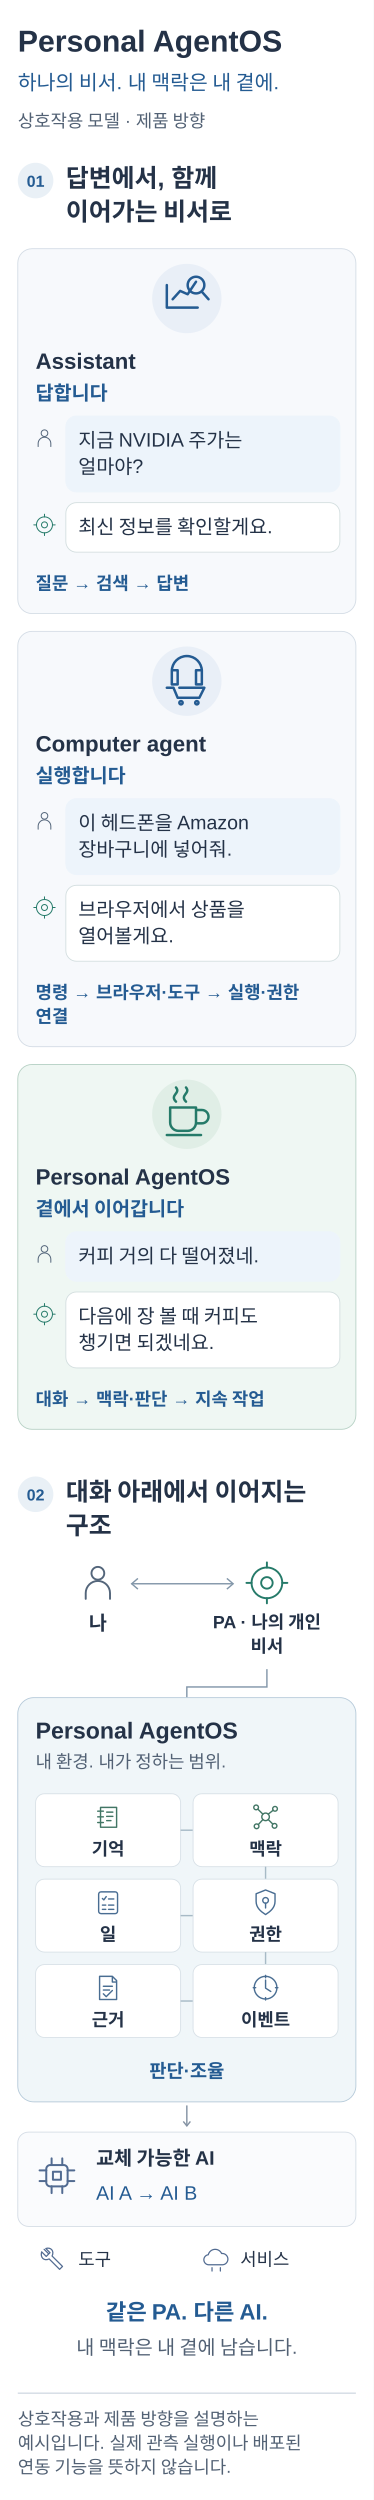
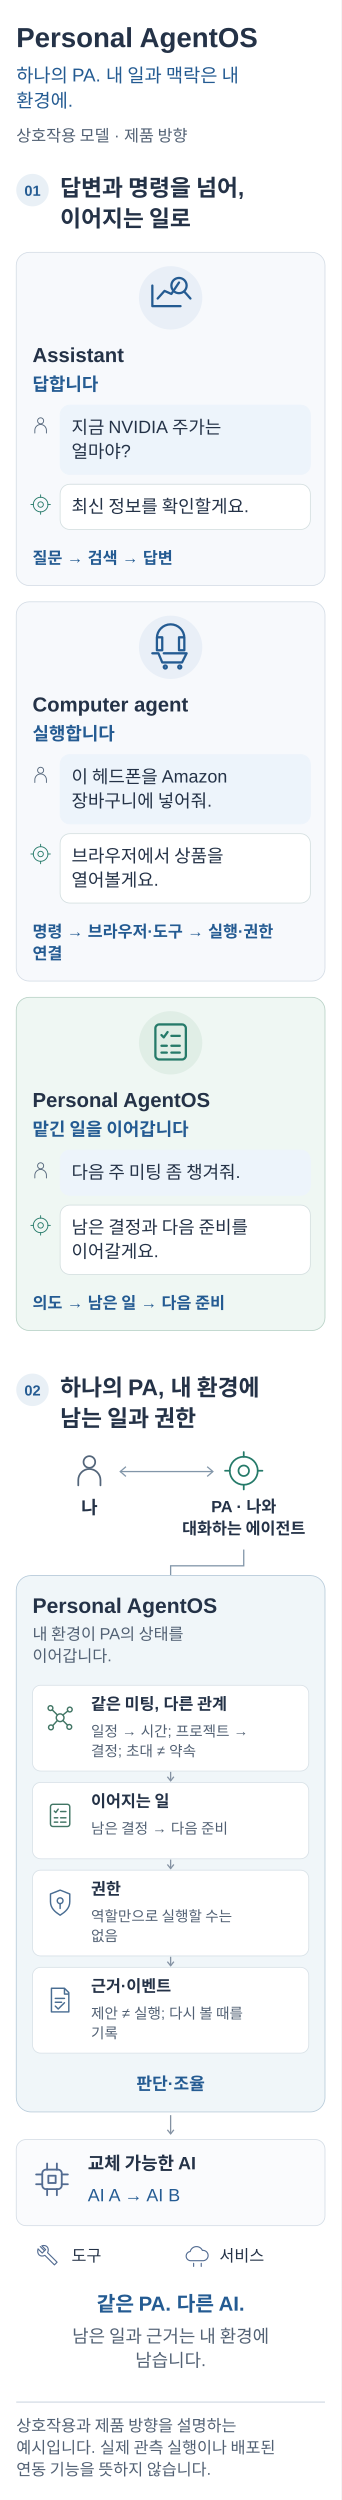
- <svg xmlns="http://www.w3.org/2000/svg" width="420" height="2810" viewBox="0 0 420 2810" role="img" aria-labelledby="title desc">
+ <svg xmlns="http://www.w3.org/2000/svg" width="420" height="3077" viewBox="0 0 420 3077" role="img" aria-labelledby="title desc">
  <style>text{font-family:Arial,"Noto Sans",sans-serif;fill:#243247} .bold{font-weight:700} .muted{fill:#526174} .blue{fill:#245b92}</style>
-   <rect width="420" height="2810" fill="#fff" />
+   <rect width="420" height="3077" fill="#fff" />
  <text x="20" y="58.0" font-size="34" class="bold" text-anchor="start">Personal AgentOS</text>
-   <text x="20" y="100.9" font-size="23" class="blue" text-anchor="start">하나의 비서. 내 맥락은 내 곁에.</text>
-   <text x="20" y="142.95" font-size="20" class="muted" text-anchor="start">상호작용 모델 · 제품 방향</text>
-   <circle cx="40" cy="202.95" r="20" fill="#e9f0f6" stroke="none" />
-   <text x="40" y="209.95" font-size="18" class="blue bold" text-anchor="middle">01</text>
-   <text x="74" y="209.95" font-size="28" class="bold" text-anchor="start">답변에서, 함께</text>
-   <text x="74" y="247.75" font-size="28" class="bold" text-anchor="start">이어가는 비서로</text>
-   <rect x="20" y="279.55" width="380" height="410.1" rx="16" fill="#f7f9fc" stroke="#d4dce5" />
-   <circle cx="210.0" cy="335.55" r="39" fill="#e9eff7" stroke="none" />
-   <g transform="translate(180.0 303.55) scale(0.9375)" fill="none" stroke="#245b92" stroke-width="3" stroke-linecap="round" stroke-linejoin="round">
+   <text x="20" y="100.9" font-size="23" class="blue" text-anchor="start">하나의 PA. 내 일과 맥락은 내</text>
+   <text x="20" y="131.95" font-size="23" class="blue" text-anchor="start">환경에.</text>
+   <text x="20" y="174.0" font-size="20" class="muted" text-anchor="start">상호작용 모델 · 제품 방향</text>
+   <circle cx="40" cy="234.0" r="20" fill="#e9f0f6" stroke="none" />
+   <text x="40" y="241.0" font-size="18" class="blue bold" text-anchor="middle">01</text>
+   <text x="74" y="241.0" font-size="28" class="bold" text-anchor="start">답변과 명령을 넘어,</text>
+   <text x="74" y="278.8" font-size="28" class="bold" text-anchor="start">이어지는 일로</text>
+   <rect x="20" y="310.6" width="380" height="410.1" rx="16" fill="#f7f9fc" stroke="#d4dce5" />
+   <circle cx="210.0" cy="366.6" r="39" fill="#e9eff7" stroke="none" />
+   <g transform="translate(180.0 334.6) scale(0.9375)" fill="none" stroke="#245b92" stroke-width="3" stroke-linecap="round" stroke-linejoin="round">
    <path d="M8 45V18m0 27h37M15 35l9-10 9 4 10-15" />
    <circle cx="43" cy="18" r="10" />
    <path d="m50 26 8 9" />
  </g>
-   <text x="40" y="414.55" font-size="25" class="bold" text-anchor="start">Assistant</text>
-   <text x="40" y="449.55" font-size="22" class="blue bold" text-anchor="start">답합니다</text>
-   <g transform="translate(38 480.55) scale(0.375)" fill="none" stroke="#53657a" stroke-width="3" stroke-linecap="round" stroke-linejoin="round">
+   <text x="40" y="445.6" font-size="25" class="bold" text-anchor="start">Assistant</text>
+   <text x="40" y="480.6" font-size="22" class="blue bold" text-anchor="start">답합니다</text>
+   <g transform="translate(38 511.6) scale(0.375)" fill="none" stroke="#53657a" stroke-width="3" stroke-linecap="round" stroke-linejoin="round">
    <circle cx="32" cy="17" r="10" />
    <path d="M13 57v-9a19 19 0 0 1 38 0v9" />
  </g>
-   <rect x="74" y="467.55" width="308" height="85.4" rx="12" fill="#edf4fb" stroke="#edf4fb" />
-   <text x="88" y="502.55" font-size="22" class="" text-anchor="start">지금 NVIDIA 주가는</text>
-   <text x="88" y="532.25" font-size="22" class="" text-anchor="start">얼마야?</text>
-   <g transform="translate(38 577.95) scale(0.375)" fill="none" stroke="#257a69" stroke-width="3" stroke-linecap="round" stroke-linejoin="round">
+   <rect x="74" y="498.6" width="308" height="85.4" rx="12" fill="#edf4fb" stroke="#edf4fb" />
+   <text x="88" y="533.6" font-size="22" class="" text-anchor="start">지금 NVIDIA 주가는</text>
+   <text x="88" y="563.3" font-size="22" class="" text-anchor="start">얼마야?</text>
+   <g transform="translate(38 609.0) scale(0.375)" fill="none" stroke="#257a69" stroke-width="3" stroke-linecap="round" stroke-linejoin="round">
    <circle cx="32" cy="32" r="24" />
    <circle cx="32" cy="32" r="9" />
    <path d="M32 0v8m0 48v8M0 32h8m48 0h8" />
  </g>
-   <rect x="74" y="564.95" width="308" height="55.7" rx="12" fill="#ffffff" stroke="#d3dedf" />
-   <text x="88" y="599.95" font-size="22" class="" text-anchor="start">최신 정보를 확인할게요.</text>
-   <text x="40" y="662.65" font-size="20" class="blue bold" text-anchor="start">질문 → 검색 → 답변</text>
-   <rect x="20" y="709.65" width="380" height="466.8" rx="16" fill="#f7f9fc" stroke="#d4dce5" />
-   <circle cx="210.0" cy="765.65" r="39" fill="#e9eff7" stroke="none" />
-   <g transform="translate(180.0 733.65) scale(0.9375)" fill="none" stroke="#245b92" stroke-width="3" stroke-linecap="round" stroke-linejoin="round">
+   <rect x="74" y="596.0" width="308" height="55.7" rx="12" fill="#ffffff" stroke="#d3dedf" />
+   <text x="88" y="631.0" font-size="22" class="" text-anchor="start">최신 정보를 확인할게요.</text>
+   <text x="40" y="693.7" font-size="20" class="blue bold" text-anchor="start">질문 → 검색 → 답변</text>
+   <rect x="20" y="740.7" width="380" height="466.8" rx="16" fill="#f7f9fc" stroke="#d4dce5" />
+   <circle cx="210.0" cy="796.7" r="39" fill="#e9eff7" stroke="none" />
+   <g transform="translate(180.0 764.7) scale(0.9375)" fill="none" stroke="#245b92" stroke-width="3" stroke-linecap="round" stroke-linejoin="round">
    <path d="M14 29v-7a18 18 0 0 1 36 0v7M14 21h7v17h-7zm29 0h7v17h-7zM8 42h8l5 12h26l6-12H23" />
    <circle cx="25" cy="60" r="2" />
    <circle cx="44" cy="60" r="2" />
  </g>
-   <text x="40" y="844.65" font-size="25" class="bold" text-anchor="start">Computer agent</text>
-   <text x="40" y="879.65" font-size="22" class="blue bold" text-anchor="start">실행합니다</text>
-   <g transform="translate(38 910.65) scale(0.375)" fill="none" stroke="#53657a" stroke-width="3" stroke-linecap="round" stroke-linejoin="round">
+   <text x="40" y="875.7" font-size="25" class="bold" text-anchor="start">Computer agent</text>
+   <text x="40" y="910.7" font-size="22" class="blue bold" text-anchor="start">실행합니다</text>
+   <g transform="translate(38 941.7) scale(0.375)" fill="none" stroke="#53657a" stroke-width="3" stroke-linecap="round" stroke-linejoin="round">
    <circle cx="32" cy="17" r="10" />
    <path d="M13 57v-9a19 19 0 0 1 38 0v9" />
  </g>
-   <rect x="74" y="897.65" width="308" height="85.4" rx="12" fill="#edf4fb" stroke="#edf4fb" />
-   <text x="88" y="932.65" font-size="22" class="" text-anchor="start">이 헤드폰을 Amazon</text>
-   <text x="88" y="962.35" font-size="22" class="" text-anchor="start">장바구니에 넣어줘.</text>
-   <g transform="translate(38 1008.05) scale(0.375)" fill="none" stroke="#257a69" stroke-width="3" stroke-linecap="round" stroke-linejoin="round">
+   <rect x="74" y="928.7" width="308" height="85.4" rx="12" fill="#edf4fb" stroke="#edf4fb" />
+   <text x="88" y="963.7" font-size="22" class="" text-anchor="start">이 헤드폰을 Amazon</text>
+   <text x="88" y="993.4" font-size="22" class="" text-anchor="start">장바구니에 넣어줘.</text>
+   <g transform="translate(38 1039.1) scale(0.375)" fill="none" stroke="#257a69" stroke-width="3" stroke-linecap="round" stroke-linejoin="round">
    <circle cx="32" cy="32" r="24" />
    <circle cx="32" cy="32" r="9" />
    <path d="M32 0v8m0 48v8M0 32h8m48 0h8" />
  </g>
-   <rect x="74" y="995.05" width="308" height="85.4" rx="12" fill="#ffffff" stroke="#d3dedf" />
-   <text x="88" y="1030.05" font-size="22" class="" text-anchor="start">브라우저에서 상품을</text>
-   <text x="88" y="1059.75" font-size="22" class="" text-anchor="start">열어볼게요.</text>
-   <text x="40" y="1122.45" font-size="20" class="blue bold" text-anchor="start">명령 → 브라우저·도구 → 실행·권한</text>
-   <text x="40" y="1149.45" font-size="20" class="blue bold" text-anchor="start">연결</text>
-   <rect x="20" y="1196.45" width="380" height="410.1" rx="16" fill="#eff7f3" stroke="#b7d1c5" />
-   <circle cx="210.0" cy="1252.45" r="39" fill="#e0eee6" stroke="none" />
-   <g transform="translate(180.0 1220.45) scale(0.9375)" fill="none" stroke="#257a69" stroke-width="3" stroke-linecap="round" stroke-linejoin="round">
-     <path d="M12 26h31v18a10 10 0 0 1-10 10H22a10 10 0 0 1-10-10zM43 29h7a8 8 0 0 1 0 16h-7M8 59h41M19 19c-8-8 6-10 0-17M31 19c-8-8 6-10 0-17" />
+   <rect x="74" y="1026.1" width="308" height="85.4" rx="12" fill="#ffffff" stroke="#d3dedf" />
+   <text x="88" y="1061.1" font-size="22" class="" text-anchor="start">브라우저에서 상품을</text>
+   <text x="88" y="1090.8" font-size="22" class="" text-anchor="start">열어볼게요.</text>
+   <text x="40" y="1153.5" font-size="20" class="blue bold" text-anchor="start">명령 → 브라우저·도구 → 실행·권한</text>
+   <text x="40" y="1180.5" font-size="20" class="blue bold" text-anchor="start">연결</text>
+   <rect x="20" y="1227.5" width="380" height="410.1" rx="16" fill="#eff7f3" stroke="#b7d1c5" />
+   <circle cx="210.0" cy="1283.5" r="39" fill="#e0eee6" stroke="none" />
+   <g transform="translate(180.0 1251.5) scale(0.9375)" fill="none" stroke="#257a69" stroke-width="3" stroke-linecap="round" stroke-linejoin="round">
+     <rect x="12" y="10" width="40" height="46" rx="5" />
+     <path d="m20 24 3 3 5-7m5 5h11M20 38h7m6 0h11M20 47h7m6 0h11" />
  </g>
-   <text x="40" y="1331.45" font-size="25" class="bold" text-anchor="start">Personal AgentOS</text>
-   <text x="40" y="1366.45" font-size="22" class="blue bold" text-anchor="start">곁에서 이어갑니다</text>
-   <g transform="translate(38 1397.45) scale(0.375)" fill="none" stroke="#53657a" stroke-width="3" stroke-linecap="round" stroke-linejoin="round">
+   <text x="40" y="1362.5" font-size="25" class="bold" text-anchor="start">Personal AgentOS</text>
+   <text x="40" y="1397.5" font-size="22" class="blue bold" text-anchor="start">맡긴 일을 이어갑니다</text>
+   <g transform="translate(38 1428.5) scale(0.375)" fill="none" stroke="#53657a" stroke-width="3" stroke-linecap="round" stroke-linejoin="round">
    <circle cx="32" cy="17" r="10" />
    <path d="M13 57v-9a19 19 0 0 1 38 0v9" />
  </g>
-   <rect x="74" y="1384.45" width="308" height="55.7" rx="12" fill="#edf4fb" stroke="#edf4fb" />
-   <text x="88" y="1419.45" font-size="22" class="" text-anchor="start">커피 거의 다 떨어졌네.</text>
-   <g transform="translate(38 1465.15) scale(0.375)" fill="none" stroke="#257a69" stroke-width="3" stroke-linecap="round" stroke-linejoin="round">
+   <rect x="74" y="1415.5" width="308" height="55.7" rx="12" fill="#edf4fb" stroke="#edf4fb" />
+   <text x="88" y="1450.5" font-size="22" class="" text-anchor="start">다음 주 미팅 좀 챙겨줘.</text>
+   <g transform="translate(38 1496.2) scale(0.375)" fill="none" stroke="#257a69" stroke-width="3" stroke-linecap="round" stroke-linejoin="round">
    <circle cx="32" cy="32" r="24" />
    <circle cx="32" cy="32" r="9" />
    <path d="M32 0v8m0 48v8M0 32h8m48 0h8" />
  </g>
-   <rect x="74" y="1452.15" width="308" height="85.4" rx="12" fill="#ffffff" stroke="#d3dedf" />
-   <text x="88" y="1487.15" font-size="22" class="" text-anchor="start">다음에 장 볼 때 커피도</text>
-   <text x="88" y="1516.85" font-size="22" class="" text-anchor="start">챙기면 되겠네요.</text>
-   <text x="40" y="1579.55" font-size="20" class="blue bold" text-anchor="start">대화 → 맥락·판단 → 지속 작업</text>
-   <circle cx="40" cy="1679.55" r="20" fill="#e9f0f6" stroke="none" />
-   <text x="40" y="1686.55" font-size="18" class="blue bold" text-anchor="middle">02</text>
-   <text x="74" y="1686.55" font-size="28" class="bold" text-anchor="start">대화 아래에서 이어지는</text>
-   <text x="74" y="1724.35" font-size="28" class="bold" text-anchor="start">구조</text>
-   <g transform="translate(87 1756.15) scale(0.71875)" fill="none" stroke="#53657a" stroke-width="3" stroke-linecap="round" stroke-linejoin="round">
+   <rect x="74" y="1483.2" width="308" height="85.4" rx="12" fill="#ffffff" stroke="#d3dedf" />
+   <text x="88" y="1518.2" font-size="22" class="" text-anchor="start">남은 결정과 다음 준비를</text>
+   <text x="88" y="1547.9" font-size="22" class="" text-anchor="start">이어갈게요.</text>
+   <text x="40" y="1610.6" font-size="20" class="blue bold" text-anchor="start">의도 → 남은 일 → 다음 준비</text>
+   <circle cx="40" cy="1710.6" r="20" fill="#e9f0f6" stroke="none" />
+   <text x="40" y="1717.6" font-size="18" class="blue bold" text-anchor="middle">02</text>
+   <text x="74" y="1717.6" font-size="28" class="bold" text-anchor="start">하나의 PA, 내 환경에</text>
+   <text x="74" y="1755.4" font-size="28" class="bold" text-anchor="start">남는 일과 권한</text>
+   <g transform="translate(87 1787.2) scale(0.71875)" fill="none" stroke="#53657a" stroke-width="3" stroke-linecap="round" stroke-linejoin="round">
    <circle cx="32" cy="17" r="10" />
    <path d="M13 57v-9a19 19 0 0 1 38 0v9" />
  </g>
-   <g transform="translate(277 1756.15) scale(0.71875)" fill="none" stroke="#257a69" stroke-width="3" stroke-linecap="round" stroke-linejoin="round">
+   <g transform="translate(277 1787.2) scale(0.71875)" fill="none" stroke="#257a69" stroke-width="3" stroke-linecap="round" stroke-linejoin="round">
    <circle cx="32" cy="32" r="24" />
    <circle cx="32" cy="32" r="9" />
    <path d="M32 0v8m0 48v8M0 32h8m48 0h8" />
  </g>
-   <path d="M148 1780.15H262" fill="none" stroke="#8296a9" stroke-width="1.6" />
-   <path d="M155 1774.15L148 1780.15L155 1786.15M255 1774.15L262 1780.15L255 1786.15" fill="none" stroke="#8296a9" stroke-width="1.6" />
-   <text x="110" y="1832.15" font-size="22" class="bold" text-anchor="middle">나</text>
-   <text x="300" y="1830.15" font-size="20" class="bold" text-anchor="middle">PA · 나의 개인</text>
-   <text x="300" y="1857.15" font-size="20" class="bold" text-anchor="middle">비서</text>
-   <path d="M300 1876.15V1896.15H210.0V1908.15" fill="none" stroke="#8296a9" stroke-width="1.6" />
-   <rect x="20" y="1908.15" width="380" height="454.35" rx="18" fill="#f0f6f9" stroke="#b6cad9" />
-   <text x="40" y="1954.15" font-size="26" class="bold" text-anchor="start">Personal AgentOS</text>
-   <text x="40" y="1987.15" font-size="20" class="muted" text-anchor="start">내 환경. 내가 정하는 범위.</text>
-   <rect x="40.0" y="2016.15" width="163.0" height="82" rx="10" fill="#fff" stroke="#d8e1e7" />
-   <g transform="translate(104.5 2025.15) scale(0.53125)" fill="none" stroke="#427665" stroke-width="3" stroke-linecap="round" stroke-linejoin="round">
-     <path d="M16 12h34v42H16zM10 20h12m-12 12h12m-12 12h12M29 22h13m-13 9h13m-13 9h9" />
-   </g>
-   <text x="121.5" y="2085.15" font-size="20" class="bold" text-anchor="middle">기억</text>
-   <path d="M203.0 2057.15H217.0" fill="none" stroke="#a7bac6" stroke-width="1.6" />
-   <rect x="217.0" y="2016.15" width="163.0" height="82" rx="10" fill="#fff" stroke="#d8e1e7" />
-   <g transform="translate(281.5 2025.15) scale(0.53125)" fill="none" stroke="#427665" stroke-width="3" stroke-linecap="round" stroke-linejoin="round">
+   <path d="M148 1811.2H262" fill="none" stroke="#8296a9" stroke-width="1.6" />
+   <path d="M155 1805.2L148 1811.2L155 1817.2M255 1805.2L262 1811.2L255 1817.2" fill="none" stroke="#8296a9" stroke-width="1.6" />
+   <text x="110" y="1863.2" font-size="22" class="bold" text-anchor="middle">나</text>
+   <text x="300" y="1861.2" font-size="20" class="bold" text-anchor="middle">PA · 나와</text>
+   <text x="300" y="1888.2" font-size="20" class="bold" text-anchor="middle">대화하는 에이전트</text>
+   <path d="M300 1907.2V1927.2H210.0V1939.2" fill="none" stroke="#8296a9" stroke-width="1.6" />
+   <rect x="20" y="1939.2" width="380" height="660.15" rx="18" fill="#f0f6f9" stroke="#b6cad9" />
+   <text x="40" y="1985.2" font-size="26" class="bold" text-anchor="start">Personal AgentOS</text>
+   <text x="40" y="2018.2" font-size="20" class="muted" text-anchor="start">내 환경이 PA의 상태를</text>
+   <text x="40" y="2045.2" font-size="20" class="muted" text-anchor="start">이어갑니다.</text>
+   <rect x="40" y="2074.2" width="340" height="105.6" rx="10" fill="#fff" stroke="#d8e1e7" />
+   <g transform="translate(55 2095.2) scale(0.59375)" fill="none" stroke="#427665" stroke-width="3" stroke-linecap="round" stroke-linejoin="round">
    <circle cx="32" cy="32" r="8" />
    <circle cx="12" cy="12" r="5" />
    <circle cx="52" cy="15" r="5" />
    <circle cx="13" cy="52" r="5" />
    <circle cx="51" cy="51" r="5" />
    <path d="m16 16 10 10m12 0 10-8M17 48l9-10m12 0 9 9" />
  </g>
-   <text x="298.5" y="2085.15" font-size="20" class="bold" text-anchor="middle">맥락</text>
-   <path d="M298.5 2098.15V2112.15" fill="none" stroke="#a7bac6" stroke-width="1.6" />
-   <rect x="40.0" y="2112.15" width="163.0" height="82" rx="10" fill="#fff" stroke="#d8e1e7" />
-   <g transform="translate(104.5 2121.15) scale(0.53125)" fill="none" stroke="#496d92" stroke-width="3" stroke-linecap="round" stroke-linejoin="round">
+   <text x="112" y="2104.2" font-size="20" class="bold" text-anchor="start">같은 미팅, 다른 관계</text>
+   <text x="112" y="2137.2" font-size="18" class="muted" text-anchor="start">일정 → 시간; 프로젝트 →</text>
+   <text x="112" y="2161.5" font-size="18" class="muted" text-anchor="start">결정; 초대 ≠ 약속</text>
+   <path d="M210.0 2180.8 L210.0 2191.8" fill="none" stroke="#8492a3" stroke-width="1.6" />
+   <path d="M206.0 2186.8 L210.0 2191.8 L214.0 2186.8" fill="none" stroke="#8492a3" stroke-width="1.6" />
+   <rect x="40" y="2193.8" width="340" height="94" rx="10" fill="#fff" stroke="#d8e1e7" />
+   <g transform="translate(55 2214.8) scale(0.59375)" fill="none" stroke="#427665" stroke-width="3" stroke-linecap="round" stroke-linejoin="round">
    <rect x="12" y="10" width="40" height="46" rx="5" />
    <path d="m20 24 3 3 5-7m5 5h11M20 38h7m6 0h11M20 47h7m6 0h11" />
  </g>
-   <text x="121.5" y="2181.15" font-size="20" class="bold" text-anchor="middle">일</text>
-   <path d="M203.0 2153.15H217.0" fill="none" stroke="#a7bac6" stroke-width="1.6" />
-   <rect x="217.0" y="2112.15" width="163.0" height="82" rx="10" fill="#fff" stroke="#d8e1e7" />
-   <g transform="translate(281.5 2121.15) scale(0.53125)" fill="none" stroke="#496d92" stroke-width="3" stroke-linecap="round" stroke-linejoin="round">
+   <text x="112" y="2223.8" font-size="20" class="bold" text-anchor="start">이어지는 일</text>
+   <text x="112" y="2256.8" font-size="18" class="muted" text-anchor="start">남은 결정 → 다음 준비</text>
+   <path d="M210.0 2288.8 L210.0 2299.8" fill="none" stroke="#8492a3" stroke-width="1.6" />
+   <path d="M206.0 2294.8 L210.0 2299.8 L214.0 2294.8" fill="none" stroke="#8492a3" stroke-width="1.6" />
+   <rect x="40" y="2301.8" width="340" height="105.6" rx="10" fill="#fff" stroke="#d8e1e7" />
+   <g transform="translate(55 2322.8) scale(0.59375)" fill="none" stroke="#496d92" stroke-width="3" stroke-linecap="round" stroke-linejoin="round">
    <path d="M32 6 52 14v16c0 13-9 21-20 28-11-7-20-15-20-28V14z" />
    <circle cx="32" cy="28" r="6" />
    <path d="M32 34v10" />
  </g>
-   <text x="298.5" y="2181.15" font-size="20" class="bold" text-anchor="middle">권한</text>
-   <path d="M298.5 2194.15V2208.15" fill="none" stroke="#a7bac6" stroke-width="1.6" />
-   <rect x="40.0" y="2208.15" width="163.0" height="82" rx="10" fill="#fff" stroke="#d8e1e7" />
-   <g transform="translate(104.5 2217.15) scale(0.53125)" fill="none" stroke="#496d92" stroke-width="3" stroke-linecap="round" stroke-linejoin="round">
+   <text x="112" y="2331.8" font-size="20" class="bold" text-anchor="start">권한</text>
+   <text x="112" y="2364.8" font-size="18" class="muted" text-anchor="start">역할만으로 실행할 수는</text>
+   <text x="112" y="2389.1" font-size="18" class="muted" text-anchor="start">없음</text>
+   <path d="M210.0 2408.4 L210.0 2419.4" fill="none" stroke="#8492a3" stroke-width="1.6" />
+   <path d="M206.0 2414.4 L210.0 2419.4 L214.0 2414.4" fill="none" stroke="#8492a3" stroke-width="1.6" />
+   <rect x="40" y="2421.4" width="340" height="105.6" rx="10" fill="#fff" stroke="#d8e1e7" />
+   <g transform="translate(55 2442.4) scale(0.59375)" fill="none" stroke="#496d92" stroke-width="3" stroke-linecap="round" stroke-linejoin="round">
    <path d="M14 8h27l9 9v40H14zM41 8v12h9M22 29h19m-19 8h13m-13 8 6 6 13-13" />
  </g>
-   <text x="121.5" y="2277.15" font-size="20" class="bold" text-anchor="middle">근거</text>
-   <path d="M203.0 2249.15H217.0" fill="none" stroke="#a7bac6" stroke-width="1.6" />
-   <rect x="217.0" y="2208.15" width="163.0" height="82" rx="10" fill="#fff" stroke="#d8e1e7" />
-   <g transform="translate(281.5 2217.15) scale(0.53125)" fill="none" stroke="#496d92" stroke-width="3" stroke-linecap="round" stroke-linejoin="round">
-     <circle cx="32" cy="32" r="24" />
-     <path d="M32 16v17l11 7M6 32h5m42 0h5M32 6v5m0 42v5" />
-   </g>
-   <text x="298.5" y="2277.15" font-size="20" class="bold" text-anchor="middle">이벤트</text>
-   <text x="210.0" y="2335.15" font-size="21" class="blue bold" text-anchor="middle">판단·조율</text>
-   <path d="M210.0 2366.5 L210.0 2389.5" fill="none" stroke="#8492a3" stroke-width="1.6" />
-   <path d="M206.0 2384.5 L210.0 2389.5 L214.0 2384.5" fill="none" stroke="#8492a3" stroke-width="1.6" />
-   <rect x="20" y="2396.5" width="380" height="106" rx="12" fill="#fafbfd" stroke="#d4dce5" />
-   <g transform="translate(40 2421.5) scale(0.75)" fill="none" stroke="#526b91" stroke-width="3" stroke-linecap="round" stroke-linejoin="round">
+   <text x="112" y="2451.4" font-size="20" class="bold" text-anchor="start">근거·이벤트</text>
+   <text x="112" y="2484.4" font-size="18" class="muted" text-anchor="start">제안 ≠ 실행; 다시 볼 때를</text>
+   <text x="112" y="2508.7" font-size="18" class="muted" text-anchor="start">기록</text>
+   <text x="210.0" y="2572.0" font-size="21" class="blue bold" text-anchor="middle">판단·조율</text>
+   <path d="M210.0 2603.35 L210.0 2626.35" fill="none" stroke="#8492a3" stroke-width="1.6" />
+   <path d="M206.0 2621.35 L210.0 2626.35 L214.0 2621.35" fill="none" stroke="#8492a3" stroke-width="1.6" />
+   <rect x="20" y="2633.35" width="380" height="106" rx="12" fill="#fafbfd" stroke="#d4dce5" />
+   <g transform="translate(40 2658.35) scale(0.75)" fill="none" stroke="#526b91" stroke-width="3" stroke-linecap="round" stroke-linejoin="round">
    <rect x="16" y="16" width="32" height="32" rx="6" />
    <path d="M24 6v10m16-10v10M24 48v10m16-10v10M6 24h10M6 40h10m32-16h10M48 40h10M26 26h12v12H26z" />
  </g>
-   <text x="108" y="2433.5" font-size="22" class="bold" text-anchor="start">교체 가능한 AI</text>
-   <text x="108" y="2472.5" font-size="22" class="blue" text-anchor="start">AI A  →  AI B</text>
-   <g transform="translate(44 2524.5) scale(0.46875)" fill="none" stroke="#526b91" stroke-width="3" stroke-linecap="round" stroke-linejoin="round">
+   <text x="108" y="2670.35" font-size="22" class="bold" text-anchor="start">교체 가능한 AI</text>
+   <text x="108" y="2709.35" font-size="22" class="blue" text-anchor="start">AI A  →  AI B</text>
+   <g transform="translate(44 2761.35) scale(0.46875)" fill="none" stroke="#526b91" stroke-width="3" stroke-linecap="round" stroke-linejoin="round">
    <path d="m12 8 11 11-6 6L6 14c-4 14 6 23 18 17l25 25 7-7-25-25C37 12 28 2 16 6l10 10-7 7" />
  </g>
-   <text x="88" y="2546.5" font-size="20" class="" text-anchor="start">도구</text>
-   <g transform="translate(228 2524.5) scale(0.46875)" fill="none" stroke="#526b91" stroke-width="3" stroke-linecap="round" stroke-linejoin="round">
+   <text x="88" y="2783.35" font-size="20" class="" text-anchor="start">도구</text>
+   <g transform="translate(228 2761.35) scale(0.46875)" fill="none" stroke="#526b91" stroke-width="3" stroke-linecap="round" stroke-linejoin="round">
    <path d="M16 45a12 12 0 0 1-3-24 17 17 0 0 1 32-3 13 13 0 0 1 3 27H16zM22 52v8m20-8v8" />
  </g>
-   <text x="270" y="2546.5" font-size="20" class="" text-anchor="start">서비스</text>
-   <text x="210.0" y="2607.5" font-size="25" class="blue bold" text-anchor="middle">같은 PA. 다른 AI.</text>
-   <text x="210.0" y="2646.25" font-size="22" class="muted" text-anchor="middle">내 맥락은 내 곁에 남습니다.</text>
-   <path d="M20 2689.95H400" fill="none" stroke="#d4dce5" stroke-width="1.6" />
-   <text x="20" y="2725.95" font-size="20" class="muted" text-anchor="start">상호작용과 제품 방향을 설명하는</text>
-   <text x="20" y="2752.95" font-size="20" class="muted" text-anchor="start">예시입니다. 실제 관측 실행이나 배포된</text>
-   <text x="20" y="2779.95" font-size="20" class="muted" text-anchor="start">연동 기능을 뜻하지 않습니다.</text>
+   <text x="270" y="2783.35" font-size="20" class="" text-anchor="start">서비스</text>
+   <text x="210.0" y="2844.35" font-size="25" class="blue bold" text-anchor="middle">같은 PA. 다른 AI.</text>
+   <text x="210.0" y="2883.1" font-size="22" class="muted" text-anchor="middle">남은 일과 근거는 내 환경에</text>
+   <text x="210.0" y="2912.8" font-size="22" class="muted" text-anchor="middle">남습니다.</text>
+   <path d="M20 2956.5H400" fill="none" stroke="#d4dce5" stroke-width="1.6" />
+   <text x="20" y="2992.5" font-size="20" class="muted" text-anchor="start">상호작용과 제품 방향을 설명하는</text>
+   <text x="20" y="3019.5" font-size="20" class="muted" text-anchor="start">예시입니다. 실제 관측 실행이나 배포된</text>
+   <text x="20" y="3046.5" font-size="20" class="muted" text-anchor="start">연동 기능을 뜻하지 않습니다.</text>
</svg>
